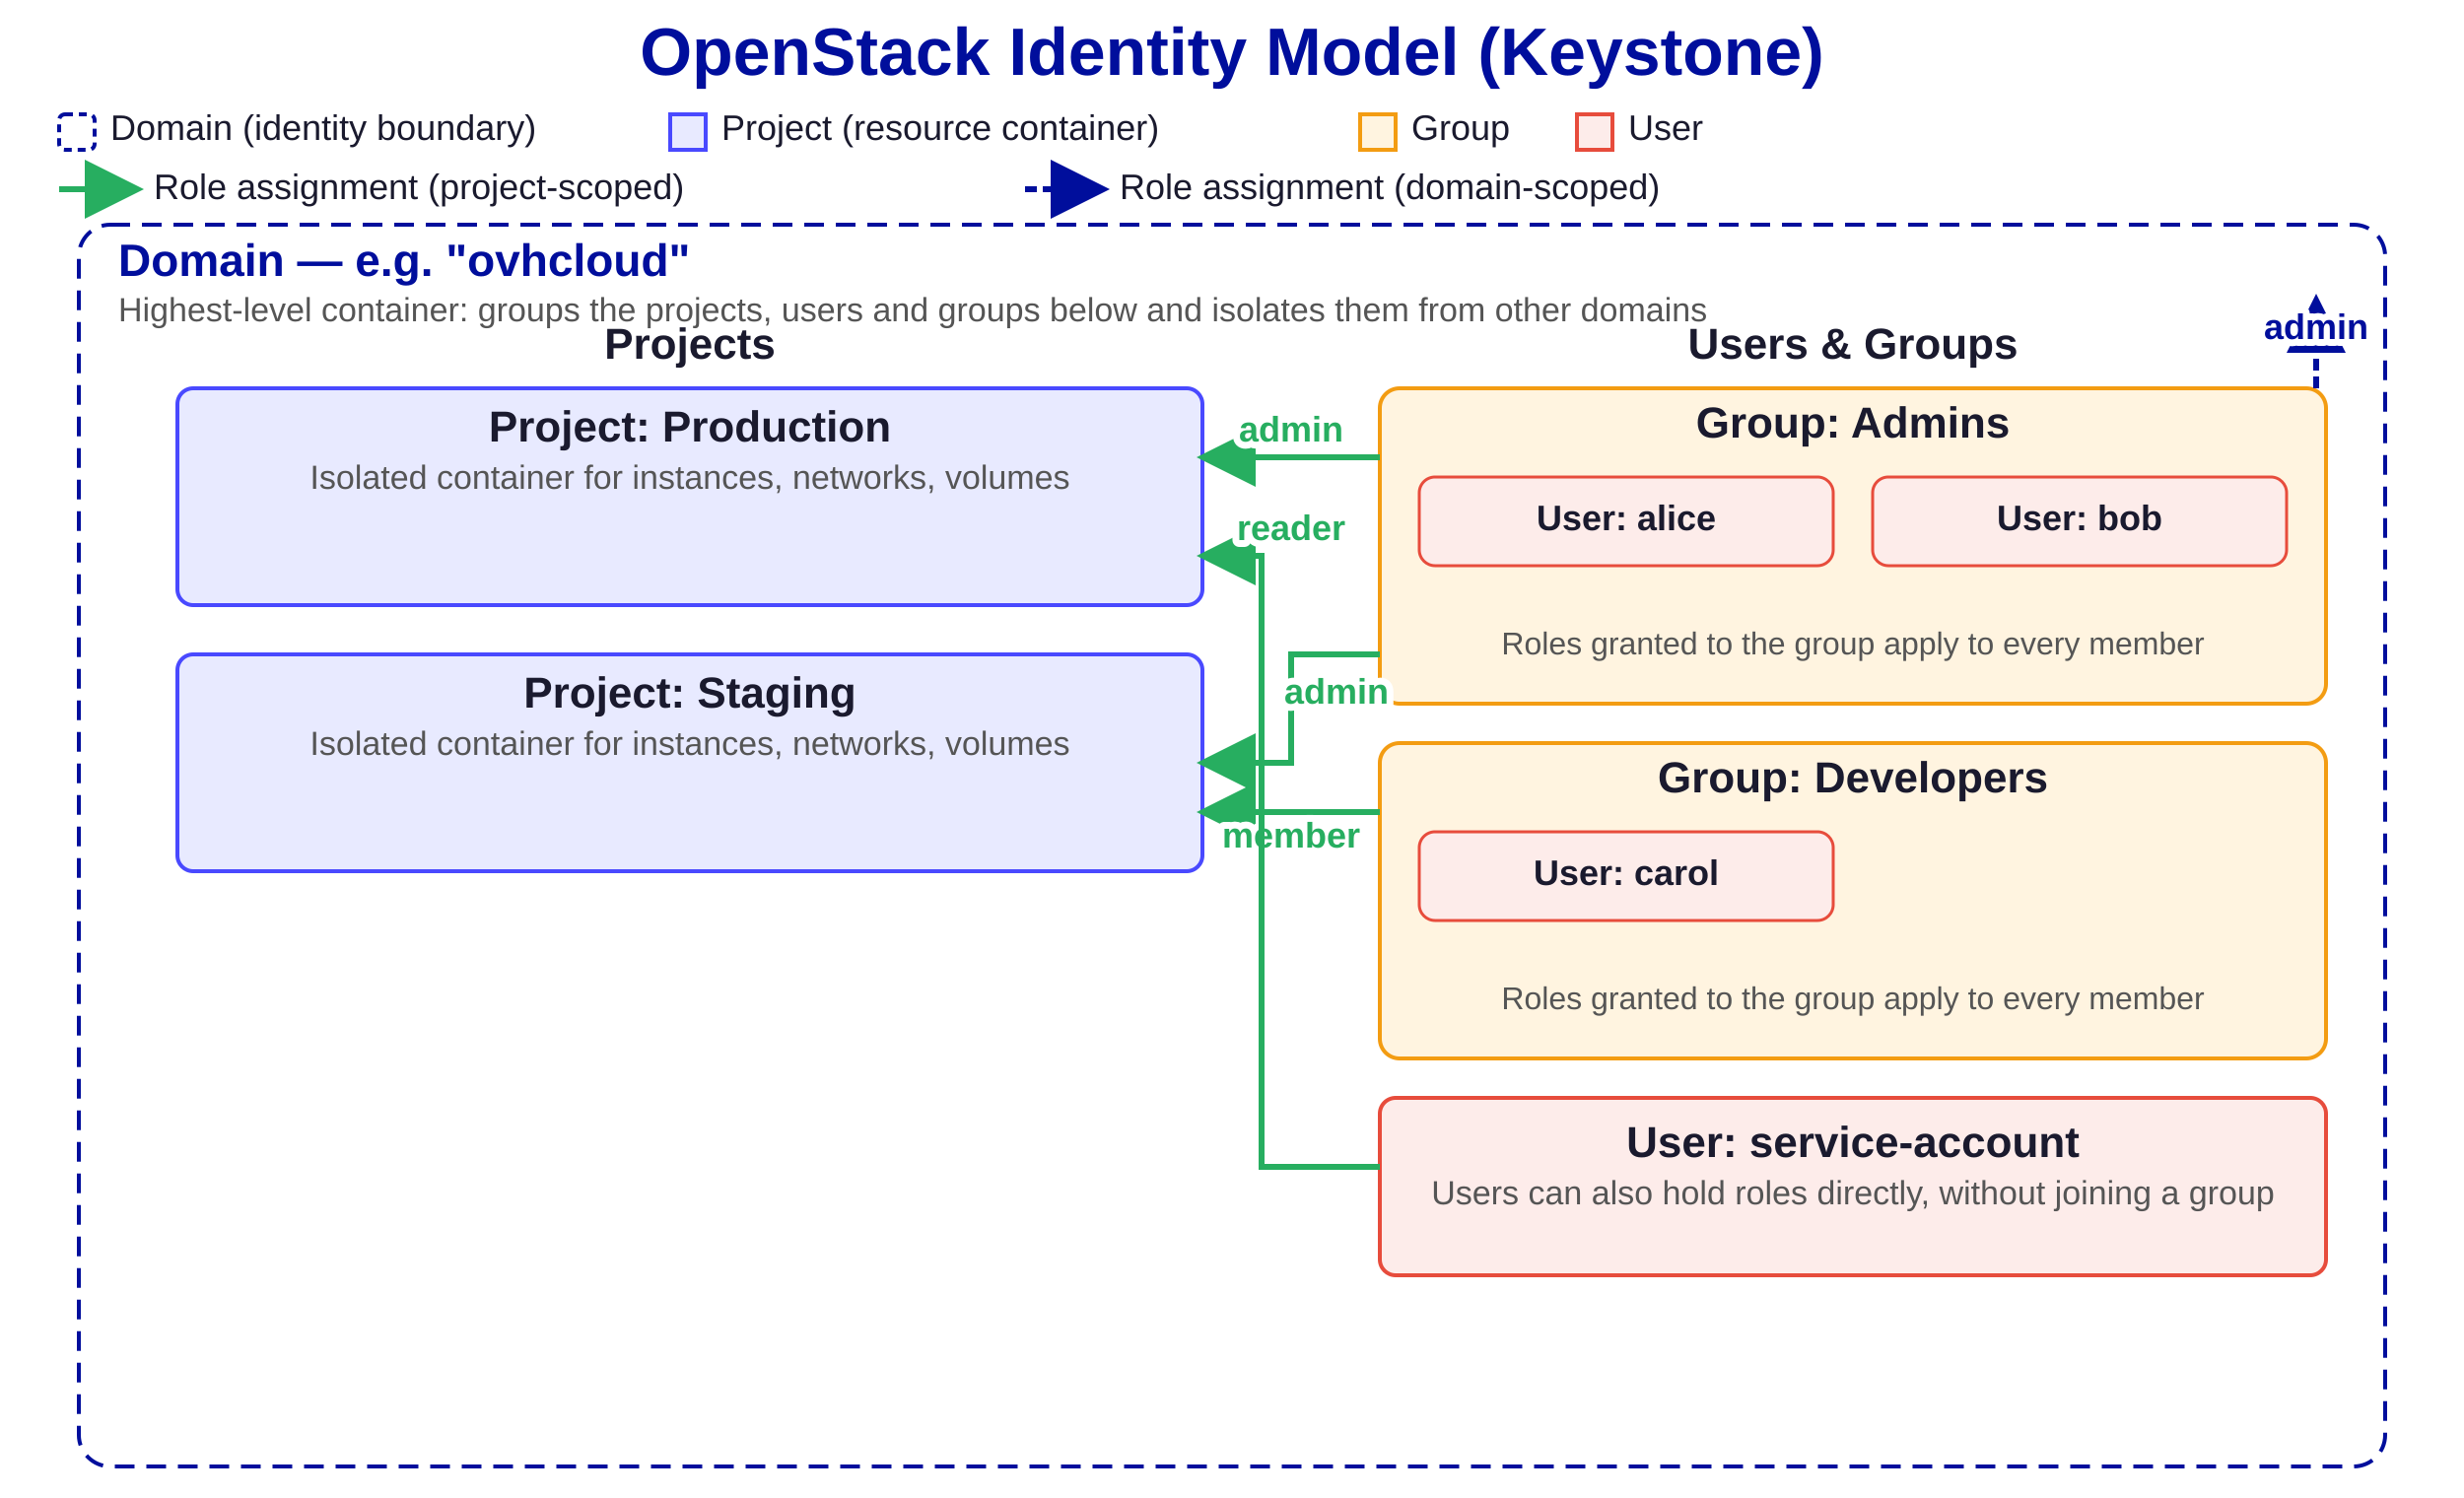
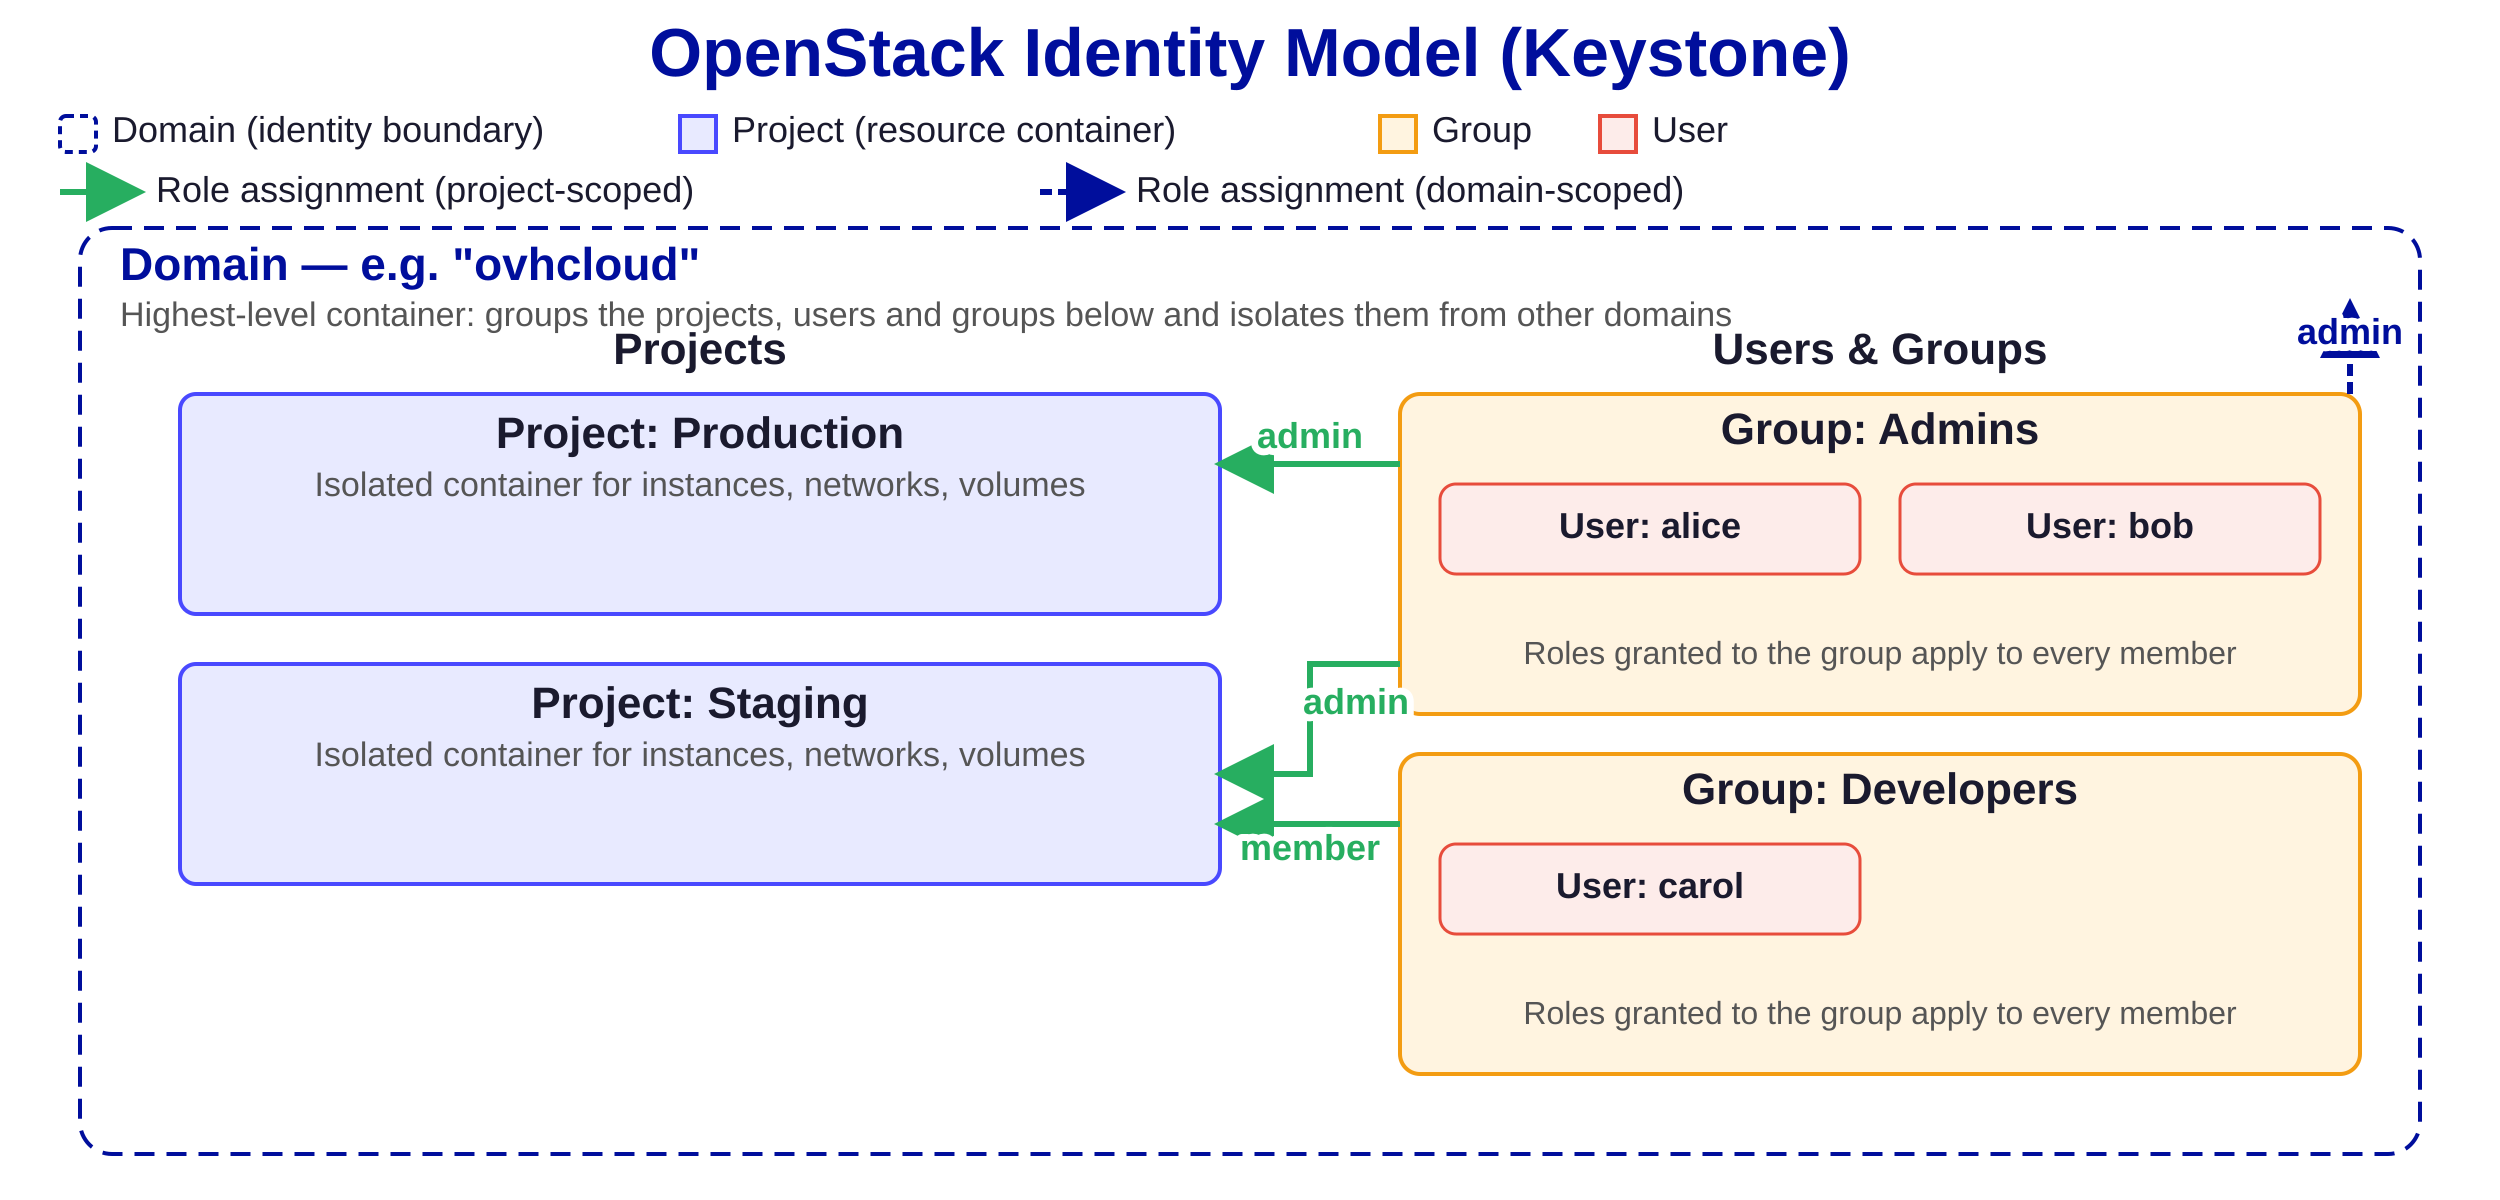
- <svg xmlns="http://www.w3.org/2000/svg" viewBox="0 0 1250 760" font-family="Arial, Helvetica, sans-serif">
+ <svg xmlns="http://www.w3.org/2000/svg" viewBox="0 0 1250 600" font-family="Arial, Helvetica, sans-serif">
  <defs>
    <marker id="idc-arrow-green" viewBox="0 0 10 10" refX="9" refY="5" markerWidth="10" markerHeight="10" orient="auto-start-reverse">
      <path d="M0,0 L10,5 L0,10 z" fill="#27ae60" />
    </marker>
    <marker id="idc-arrow-blue" viewBox="0 0 10 10" refX="9" refY="5" markerWidth="10" markerHeight="10" orient="auto-start-reverse">
      <path d="M0,0 L10,5 L0,10 z" fill="#000E9C" />
    </marker>
  </defs>
-   <rect x="0" y="0" width="1250" height="760" fill="#ffffff" />
+   <rect x="0" y="0" width="1250" height="600" fill="#ffffff" />
  <text x="625" y="38" text-anchor="middle" font-size="34" font-weight="bold" fill="#000E9C">OpenStack Identity Model (Keystone)</text>
  <g font-size="18" fill="#1a1a2e">
    <rect x="30" y="58" width="18" height="18" rx="3" stroke="#000E9C" stroke-width="2" stroke-dasharray="4 3" fill="none" />
    <text x="56" y="71">Domain (identity boundary)</text>
    <rect x="340" y="58" width="18" height="18" fill="#e8eaff" stroke="#4949FF" stroke-width="2" />
    <text x="366" y="71">Project (resource container)</text>
    <rect x="690" y="58" width="18" height="18" fill="#fff4e0" stroke="#f39c12" stroke-width="2" />
    <text x="716" y="71">Group</text>
    <rect x="800" y="58" width="18" height="18" fill="#fdecea" stroke="#e74c3c" stroke-width="2" />
    <text x="826" y="71">User</text>
    <line x1="30" y1="96" x2="70" y2="96" stroke="#27ae60" stroke-width="3" marker-end="url(#idc-arrow-green)" />
    <text x="78" y="101">Role assignment (project-scoped)</text>
    <line x1="520" y1="96" x2="560" y2="96" stroke="#000E9C" stroke-width="3" stroke-dasharray="6 3" marker-end="url(#idc-arrow-blue)" />
    <text x="568" y="101">Role assignment (domain-scoped)</text>
  </g>
-   <rect x="40" y="114" width="1170" height="630" rx="16" fill="none" stroke="#000E9C" stroke-width="2" stroke-dasharray="10 6" />
+   <rect x="40" y="114" width="1170" height="463" rx="16" fill="none" stroke="#000E9C" stroke-width="2" stroke-dasharray="10 6" />
  <text x="60" y="140" font-size="23" font-weight="bold" fill="#000E9C">Domain — e.g. "ovhcloud"</text>
  <text x="60" y="163" font-size="17" fill="#555">Highest-level container: groups the projects, users and groups below and isolates them from other domains</text>
  <text x="350" y="182" text-anchor="middle" font-size="22" font-weight="bold" fill="#1a1a2e">Projects</text>
  <text x="940" y="182" text-anchor="middle" font-size="22" font-weight="bold" fill="#1a1a2e">Users &amp; Groups</text>
  <rect x="90" y="197" width="520" height="110" rx="8" fill="#e8eaff" stroke="#4949FF" stroke-width="2" />
  <text x="350" y="224" text-anchor="middle" font-size="22" font-weight="bold" fill="#1a1a2e">Project: Production</text>
  <text x="350" y="248" text-anchor="middle" font-size="17" fill="#555">Isolated container for instances, networks, volumes</text>
  <rect x="90" y="332" width="520" height="110" rx="8" fill="#e8eaff" stroke="#4949FF" stroke-width="2" />
  <text x="350" y="359" text-anchor="middle" font-size="22" font-weight="bold" fill="#1a1a2e">Project: Staging</text>
  <text x="350" y="383" text-anchor="middle" font-size="17" fill="#555">Isolated container for instances, networks, volumes</text>
  <rect x="700" y="197" width="480" height="160" rx="10" fill="#fff4e0" stroke="#f39c12" stroke-width="2" />
  <text x="940" y="222" text-anchor="middle" font-size="22" font-weight="bold" fill="#1a1a2e">Group: Admins</text>
  <rect x="720" y="242" width="210" height="45" rx="8" fill="#fdecea" stroke="#e74c3c" stroke-width="1.5" />
  <text x="825" y="269" text-anchor="middle" font-size="18" font-weight="bold" fill="#1a1a2e">User: alice</text>
  <rect x="950" y="242" width="210" height="45" rx="8" fill="#fdecea" stroke="#e74c3c" stroke-width="1.5" />
  <text x="1055" y="269" text-anchor="middle" font-size="18" font-weight="bold" fill="#1a1a2e">User: bob</text>
  <text x="940" y="332" text-anchor="middle" font-size="16" fill="#555">Roles granted to the group apply to every member</text>
  <rect x="700" y="377" width="480" height="160" rx="10" fill="#fff4e0" stroke="#f39c12" stroke-width="2" />
  <text x="940" y="402" text-anchor="middle" font-size="22" font-weight="bold" fill="#1a1a2e">Group: Developers</text>
  <rect x="720" y="422" width="210" height="45" rx="8" fill="#fdecea" stroke="#e74c3c" stroke-width="1.5" />
  <text x="825" y="449" text-anchor="middle" font-size="18" font-weight="bold" fill="#1a1a2e">User: carol</text>
  <text x="940" y="512" text-anchor="middle" font-size="16" fill="#555">Roles granted to the group apply to every member</text>
-   <rect x="700" y="557" width="480" height="90" rx="8" fill="#fdecea" stroke="#e74c3c" stroke-width="2" />
-   <text x="940" y="587" text-anchor="middle" font-size="22" font-weight="bold" fill="#1a1a2e">User: service-account</text>
-   <text x="940" y="611" text-anchor="middle" font-size="17" fill="#555">Users can also hold roles directly, without joining a group</text>
  <path d="M700,232 L610,232" fill="none" stroke="#27ae60" stroke-width="3" marker-end="url(#idc-arrow-green)" />
  <text x="655" y="224" text-anchor="middle" font-size="18" font-weight="bold" paint-order="stroke" stroke="#ffffff" stroke-width="7" stroke-linejoin="round" fill="#27ae60">admin</text>
  <path d="M700,332 L655,332 L655,387 L610,387" fill="none" stroke="#27ae60" stroke-width="3" marker-end="url(#idc-arrow-green)" />
  <text x="678" y="357" text-anchor="middle" font-size="18" font-weight="bold" paint-order="stroke" stroke="#ffffff" stroke-width="7" stroke-linejoin="round" fill="#27ae60">admin</text>
  <path d="M700,412 L610,412" fill="none" stroke="#27ae60" stroke-width="3" marker-end="url(#idc-arrow-green)" />
  <text x="655" y="430" text-anchor="middle" font-size="18" font-weight="bold" paint-order="stroke" stroke="#ffffff" stroke-width="7" stroke-linejoin="round" fill="#27ae60">member</text>
-   <path d="M700,592 L640,592 L640,282 L610,282" fill="none" stroke="#27ae60" stroke-width="3" marker-end="url(#idc-arrow-green)" />
-   <text x="655" y="274" text-anchor="middle" font-size="18" font-weight="bold" paint-order="stroke" stroke="#ffffff" stroke-width="7" stroke-linejoin="round" fill="#27ae60">reader</text>
  <path d="M1175,197 L1175,152" fill="none" stroke="#000E9C" stroke-width="3" stroke-dasharray="6 3" marker-end="url(#idc-arrow-blue)" />
  <text x="1175" y="172" text-anchor="middle" font-size="18" font-weight="bold" paint-order="stroke" stroke="#ffffff" stroke-width="7" stroke-linejoin="round" fill="#000E9C">admin</text>
</svg>
